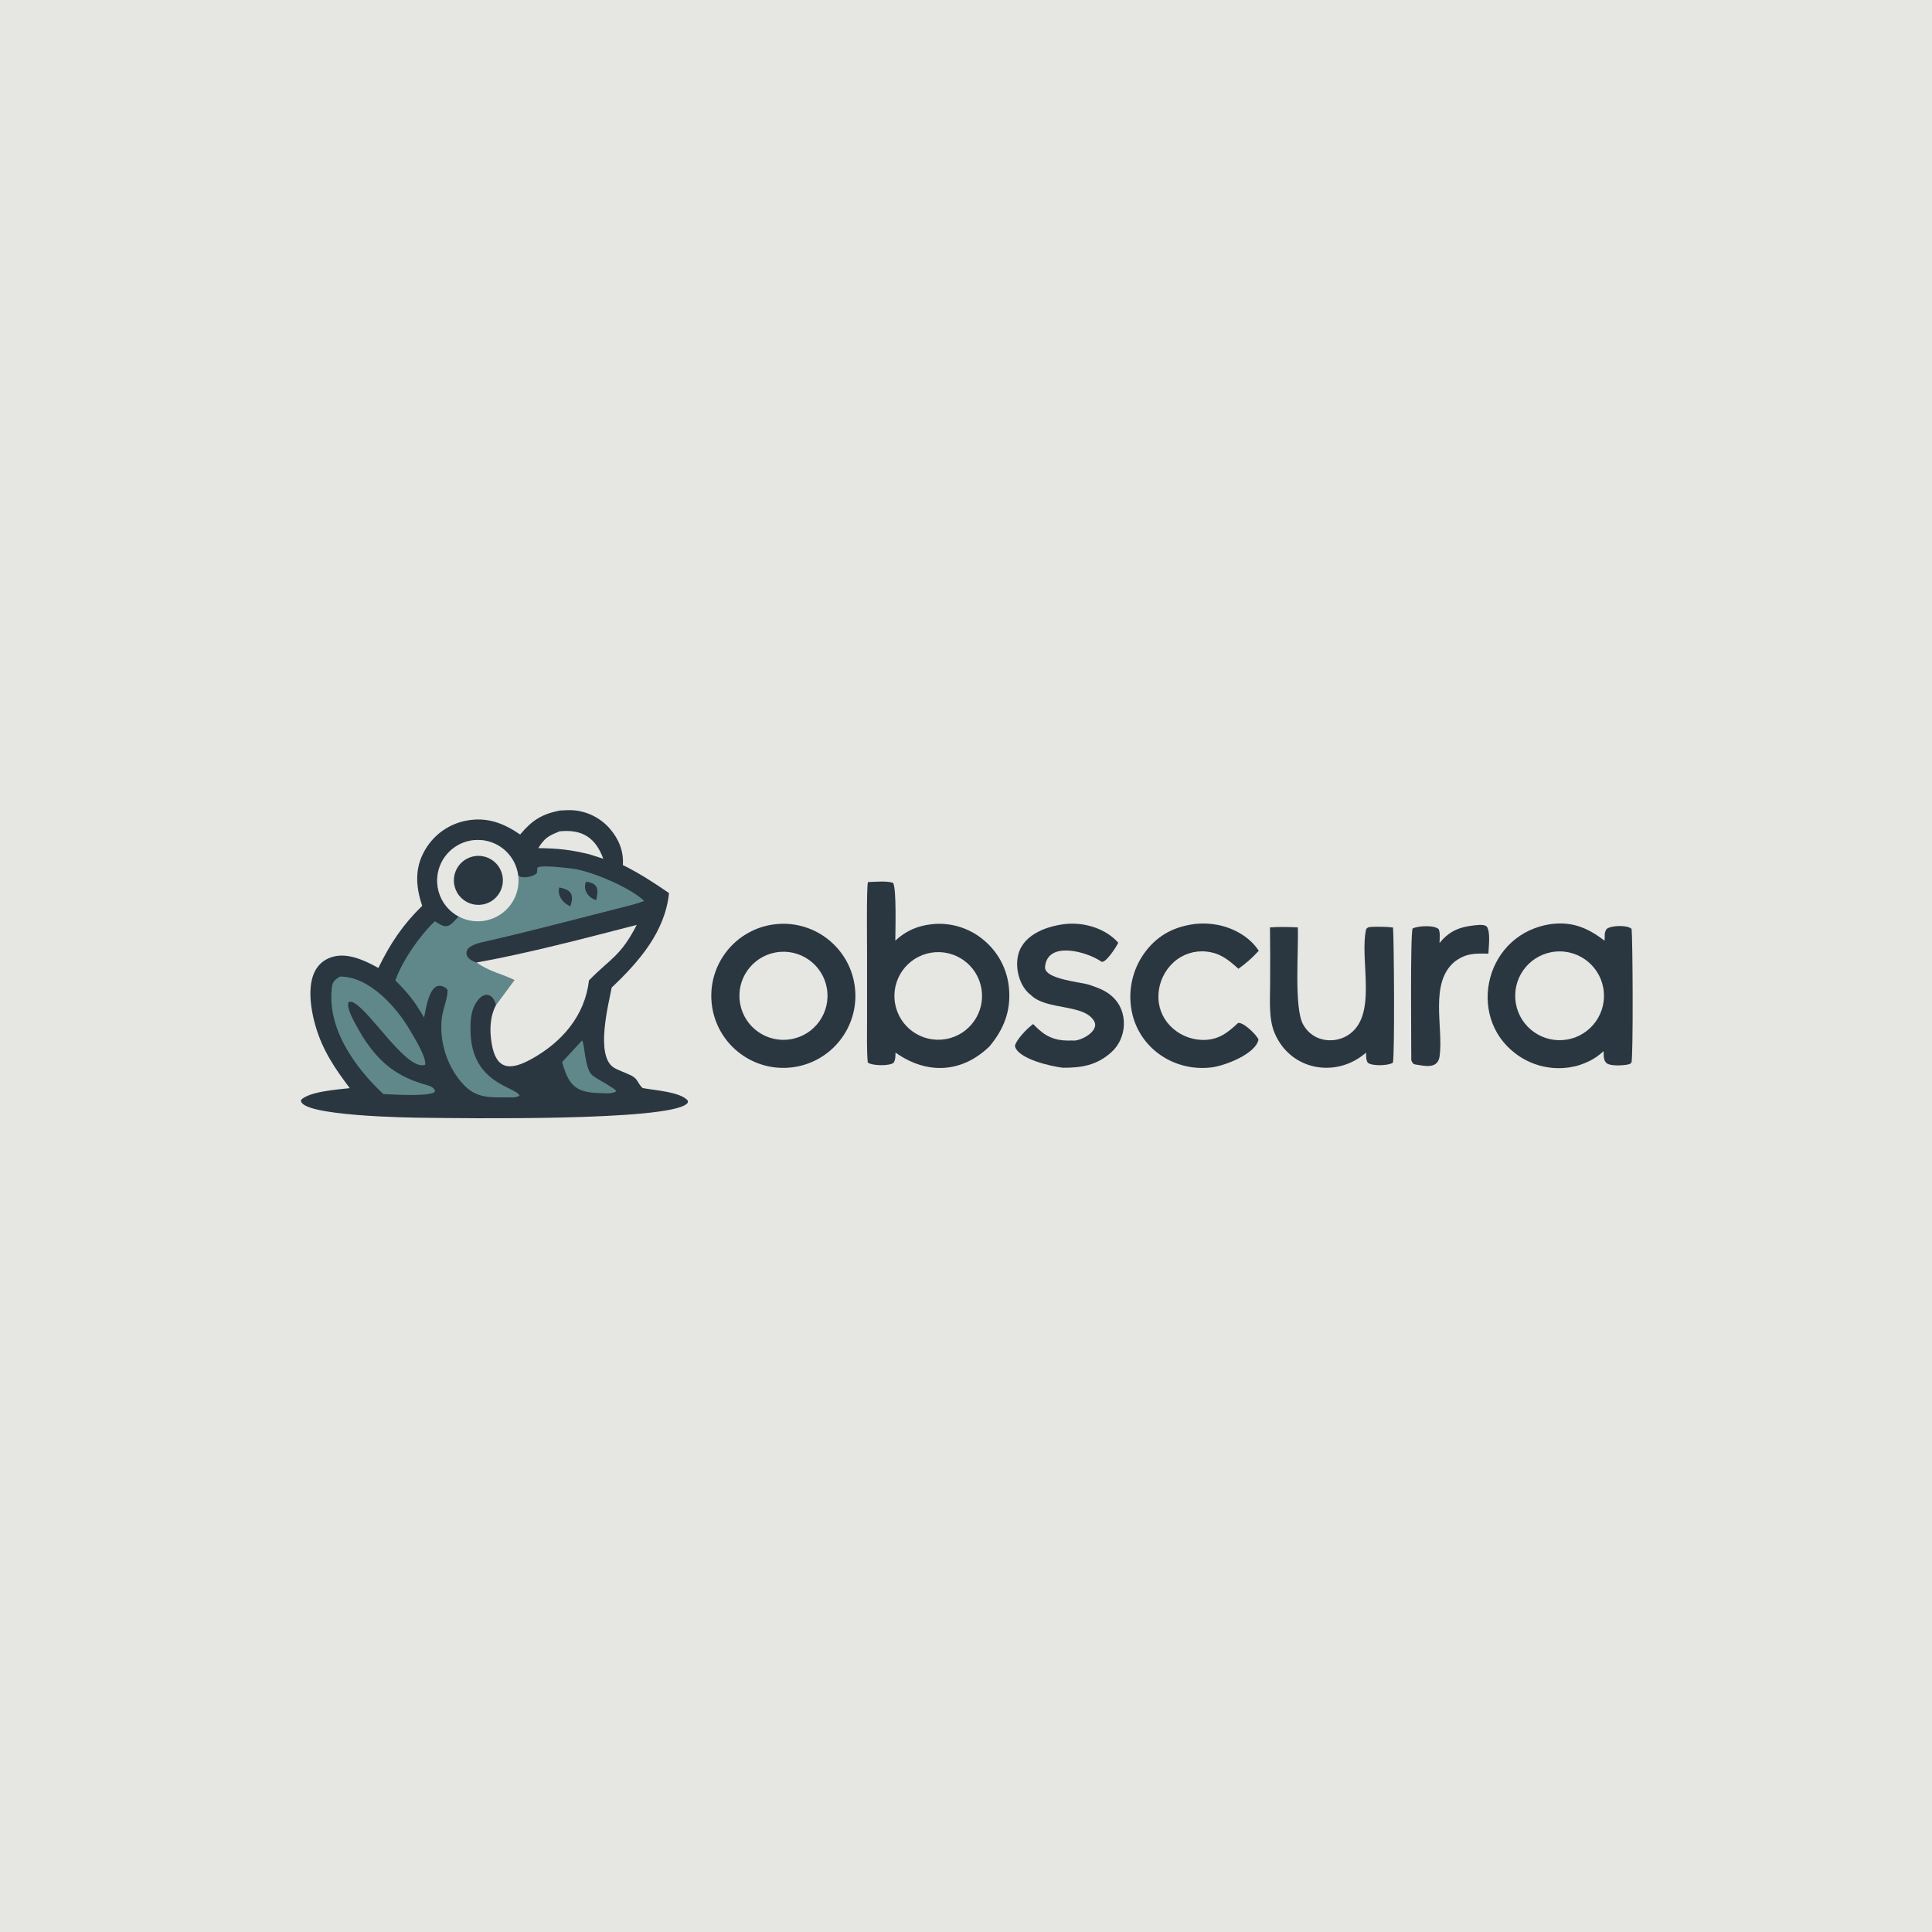
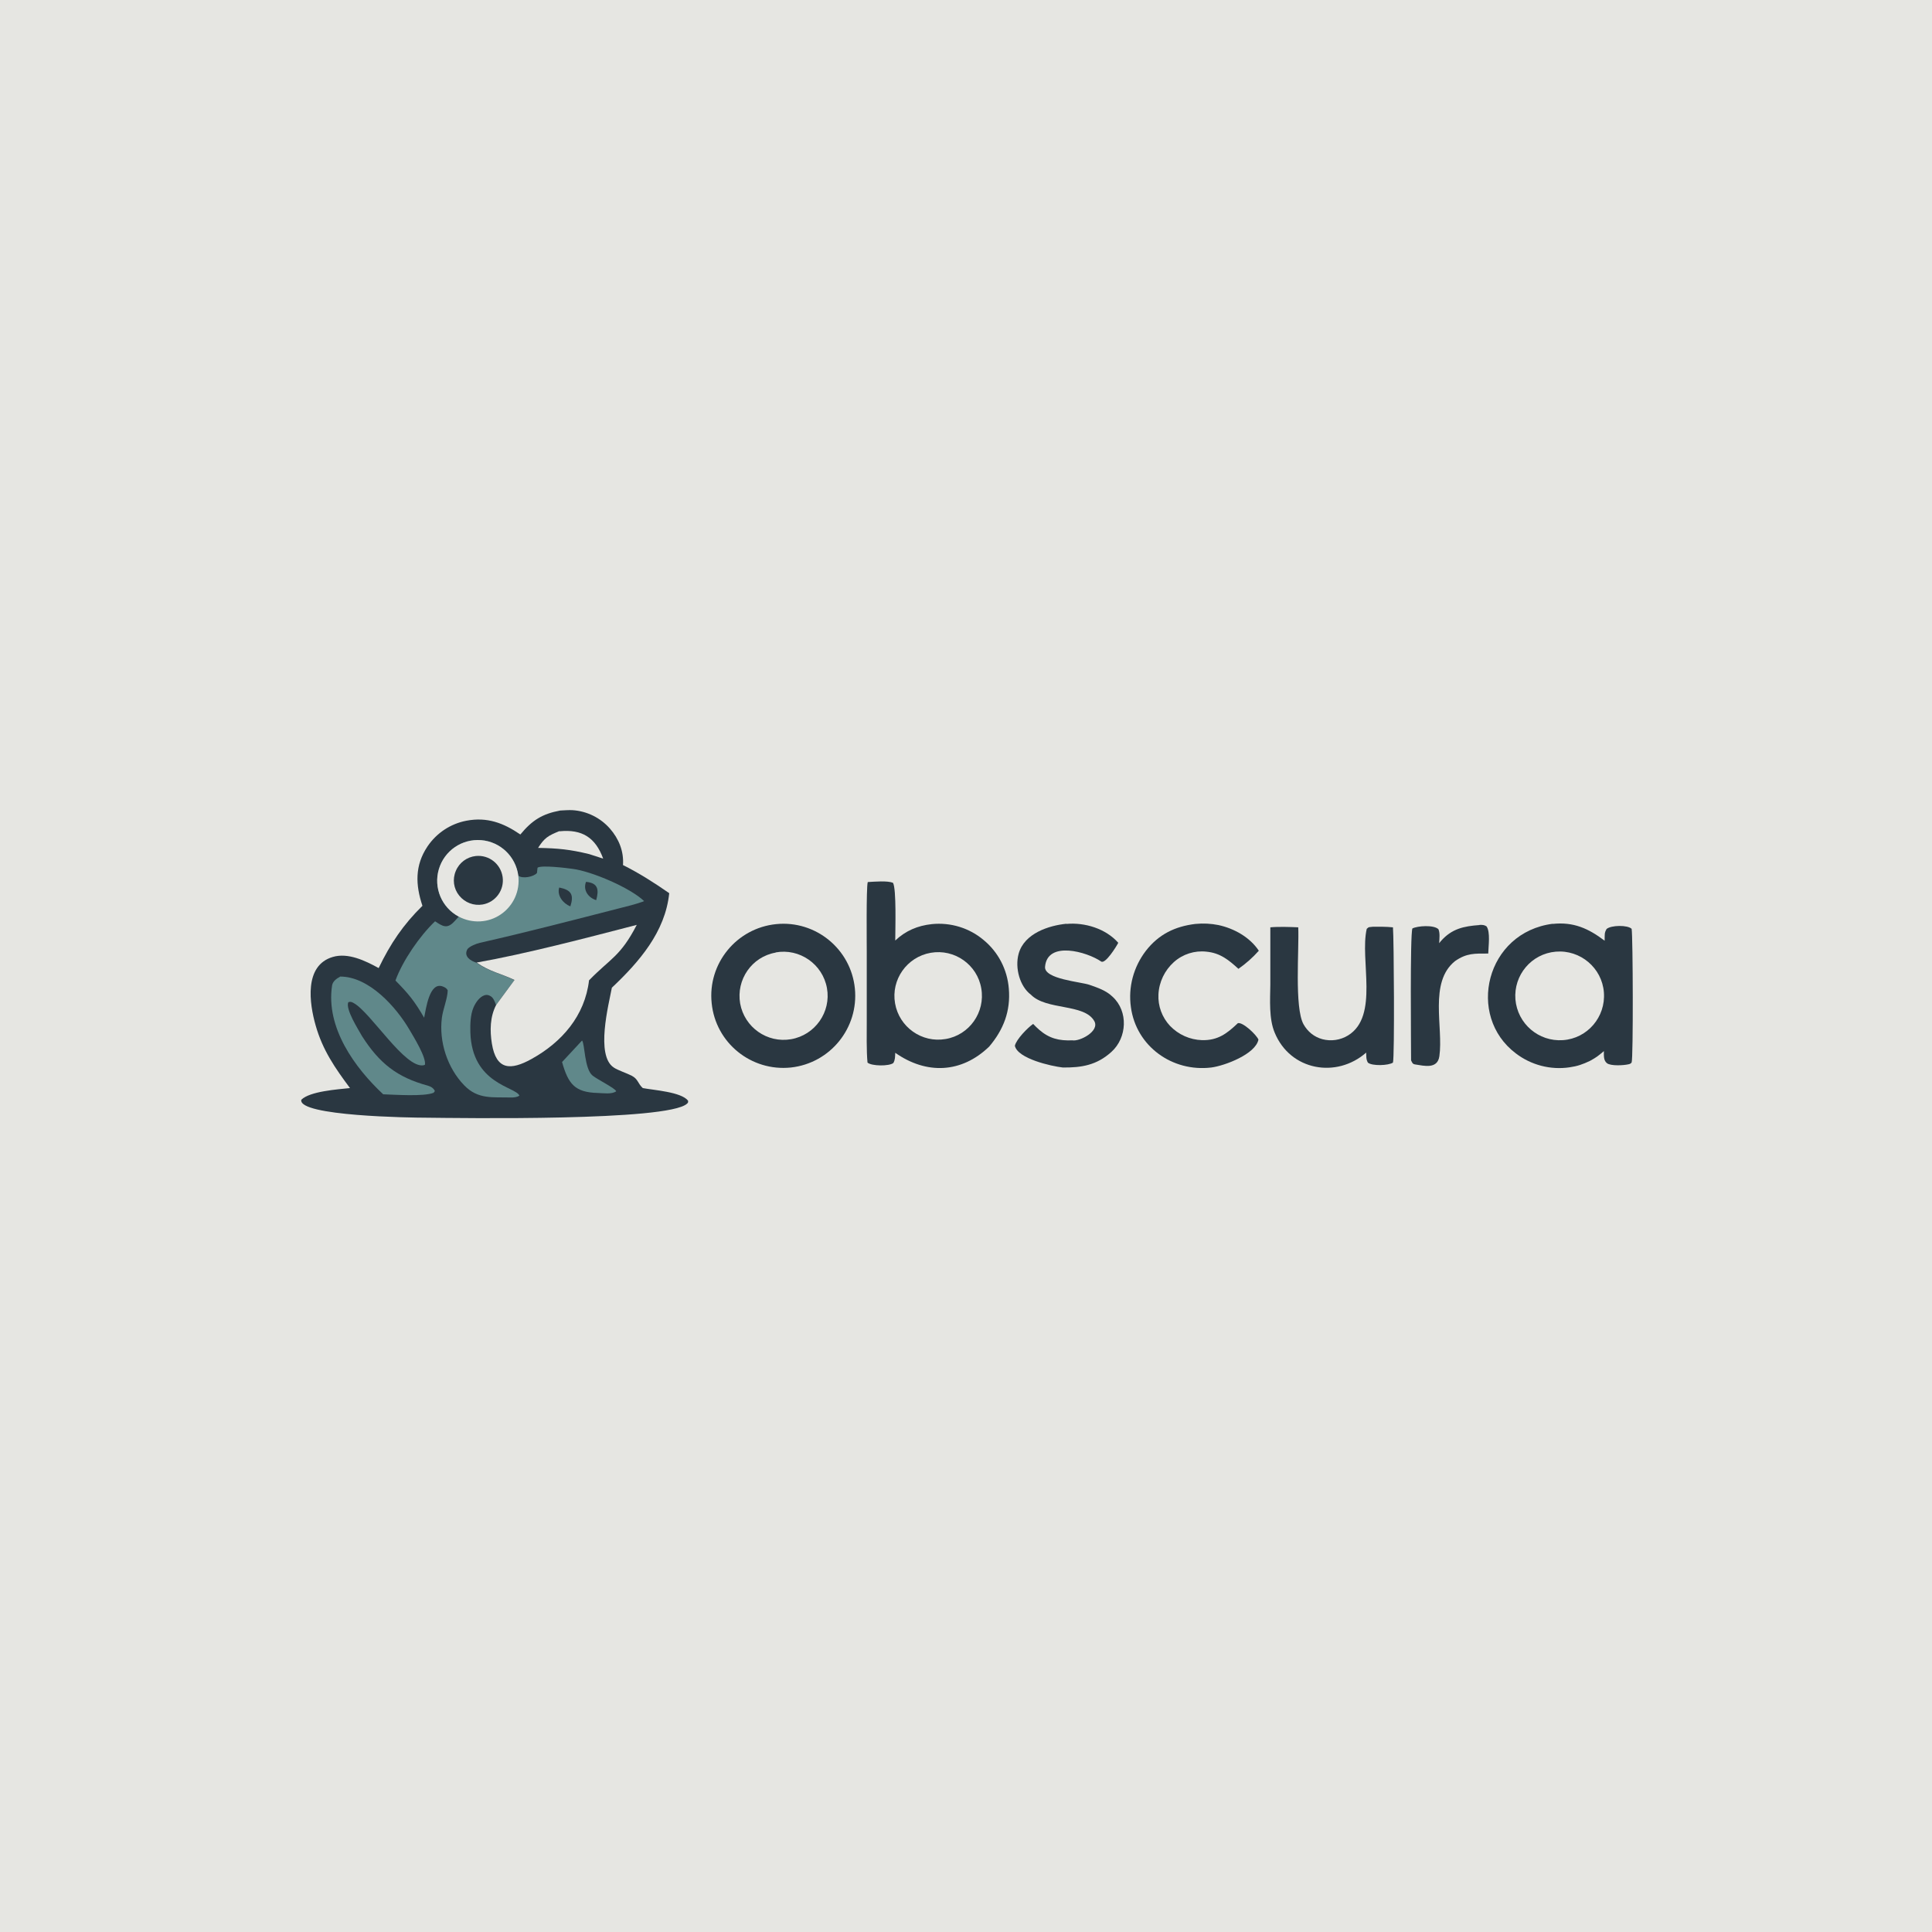
- <svg xmlns="http://www.w3.org/2000/svg" version="1.1" style="display: block;" viewBox="0 0 2048 2048" width="1024" height="1024" preserveAspectRatio="none">
-   <path transform="translate(0,0)" fill="rgb(230,230,226)" d="M 0 0 L 2048 0 L 2048 2048 L 0 2048 L 0 0 z" />
-   <path transform="translate(0,0)" fill="rgb(42,55,65)" d="M 593.582 859.191 C 597.419 858.98 602.987 858.612 606.728 858.854 C 622.072 859.771 636.4 866.832 646.474 878.442 C 655.889 889.275 661.322 902.5 660.26 916.991 C 677.458 925.515 693.412 935.803 709.187 946.709 C 704.953 987.915 677.157 1019.63 648.409 1046.85 C 645.031 1064.77 630.916 1118.6 650.423 1131.52 C 654.809 1134.43 663.909 1137.35 669.615 1140.35 C 676.424 1143.93 675.878 1148.55 681.22 1153.37 C 692.454 1155.64 722.098 1157.38 729.154 1166.85 C 729.069 1168.59 729.442 1168.76 728.047 1170.04 C 707.682 1188.64 488.349 1185.32 451.053 1184.91 C 436.6 1184.84 315.402 1183.23 319.169 1165.9 C 328.17 1156.95 357.509 1154.98 370.769 1153.49 C 354.894 1132.37 341.832 1113.34 334.31 1087.01 C 327.752 1064.05 321.785 1023.34 352.522 1014.32 C 368.739 1009.57 386.982 1018.24 401.091 1026.09 C 413.56 1000.26 427.126 980.115 447.562 960.184 C 440.071 937.982 439.36 917.38 452.929 897.187 C 462.493 883.002 477.308 873.205 494.105 869.958 C 516.079 865.726 533.572 872.428 551.386 884.626 C 563.832 869.674 574.402 862.88 593.582 859.191 z" />
-   <path transform="translate(0,0)" fill="rgb(96,136,138)" d="M 486.193 971.534 C 468.178 961.905 459.391 940.956 465.146 921.356 C 470.901 901.756 489.619 888.883 509.98 890.522 C 530.342 892.161 546.76 907.861 549.306 928.129 C 553.554 931.811 565.522 929.554 569.195 925.402 L 569.702 919.708 C 573.998 916.66 600.903 920.079 606.79 920.815 C 627.306 923.38 668.27 941.019 682.883 955.057 L 681.506 955.562 C 673.521 958.445 664.958 960.471 656.704 962.577 C 607.542 975.12 558.482 988.073 508.998 999.275 C 505.375 1000.1 498.158 1002.85 495.826 1005.97 C 491.27 1013.71 499.264 1018.59 505.014 1020.33 C 519.419 1030.38 530.806 1031.82 545.339 1038.9 L 525.874 1065.24 C 524.843 1062.2 523.228 1057.83 520.413 1056.02 C 518.3 1054.66 516.131 1054.11 513.665 1054.87 C 508.165 1056.58 504.304 1062.75 502.163 1067.71 C 498.763 1075.57 498.537 1085.68 498.776 1094.17 C 500.328 1149.28 546.764 1151.77 550.742 1161.42 C 548.194 1163.18 544.785 1163.43 541.691 1163.34 C 522.686 1162.8 506.826 1165.73 492.037 1150.43 C 474.33 1132.12 465.289 1104.21 468.373 1079 C 469.516 1069.66 474.453 1058.67 474.504 1049.71 C 473.299 1047.45 471.878 1046.64 469.551 1045.72 C 455.107 1039.95 451.596 1069.36 449.547 1078.66 C 439.288 1061.07 433.135 1053.43 419.104 1039.26 C 426.609 1018.18 444.858 991.892 461.013 976.525 C 468.874 981.655 473.517 984.969 480.914 977.108 L 486.193 971.534 z" />
-   <path transform="translate(0,0)" fill="rgb(230,230,226)" d="M 486.193 971.534 C 468.178 961.905 459.391 940.956 465.146 921.356 C 470.901 901.756 489.619 888.883 509.98 890.522 C 530.342 892.161 546.76 907.861 549.306 928.129 C 551.316 944.122 544.238 959.901 530.956 969.035 C 517.675 978.169 500.408 979.133 486.193 971.534 z" />
-   <path transform="translate(0,0)" fill="rgb(42,55,65)" d="M 504.404 907.386 C 518.33 905.938 530.898 915.785 532.825 929.652 C 534.752 943.519 525.345 956.419 511.553 958.824 C 502.198 960.455 492.698 956.852 486.777 949.427 C 480.856 942.003 479.457 931.939 483.129 923.182 C 486.801 914.424 494.959 908.367 504.404 907.386 z" />
-   <path transform="translate(0,0)" fill="rgb(42,55,65)" d="M 592.875 940.705 C 605.74 943.292 608.752 948.303 604.628 960.665 C 596.983 957.705 590.308 949.209 592.875 940.705 z" />
-   <path transform="translate(0,0)" fill="rgb(42,55,65)" d="M 621.103 934.745 C 634.098 935.906 634.827 943.133 631.932 954.209 C 623.484 951.523 617.743 943.528 621.103 934.745 z" />
-   <path transform="translate(0,0)" fill="rgb(230,230,226)" d="M 505.014 1020.33 C 557.934 1010.95 621.72 994.182 674.98 980.422 C 657.644 1014.07 647.29 1015.72 624.352 1039.25 C 619.989 1076.86 595.627 1104.79 563.275 1122.67 C 541.239 1134.86 525.924 1134.61 521.203 1106.2 C 518.904 1092.36 519.177 1077.87 525.874 1065.24 L 545.339 1038.9 C 530.806 1031.82 519.419 1030.38 505.014 1020.33 z" />
-   <path transform="translate(0,0)" fill="rgb(96,136,138)" d="M 360.491 1035.22 C 391.181 1034.95 420.185 1067.45 434.384 1091.75 C 438.549 1098.88 452.473 1121.2 450.649 1128.74 C 450.282 1128.85 449.924 1128.99 449.548 1129.07 C 429.762 1133.05 393.316 1072.95 375.211 1063.05 C 373.007 1061.84 371.894 1061.5 369.513 1062.23 C 366.227 1069.61 380.086 1091.08 384.061 1098.27 C 402.377 1127.16 421.235 1141.8 453.617 1150.58 C 457.027 1151.5 459.777 1153.13 461.276 1156.39 L 459.839 1158.25 C 449.497 1162.38 418.671 1160.23 406.431 1159.8 C 376.478 1131.8 345.412 1089.26 352.156 1044.61 C 352.814 1040.26 356.827 1037.16 360.491 1035.22 z" />
-   <path transform="translate(0,0)" fill="rgb(96,136,138)" d="M 617.025 1102.92 C 620.008 1106.41 619.476 1133.15 628.241 1140.19 C 633.432 1144.36 652.326 1153.64 653.238 1156.74 C 648.731 1160.07 639.794 1158.8 633.839 1158.58 C 609.196 1157.96 602.344 1148.9 595.881 1125.79 C 602.974 1118.21 610.022 1110.58 617.025 1102.92 z" />
-   <path transform="translate(0,0)" fill="rgb(230,230,226)" d="M 593.231 881.261 C 617.014 878.782 631.3 887.843 639.518 910.324 L 624.759 905.592 C 604.165 900.63 591.806 899.347 570.586 899.04 C 577.432 888.169 581.383 885.96 593.231 881.261 z" />
-   <path transform="translate(0,0)" fill="rgb(42,55,65)" d="M 920.042 935.067 C 927.206 934.758 940.641 933.527 946.74 935.937 C 950.475 942.334 949.084 986.392 949.071 997.112 C 960.111 986.748 972.871 981.286 987.918 979.679 C 1007.7 977.585 1027.49 983.639 1042.71 996.446 C 1058.24 1009.29 1067.94 1027.86 1069.6 1047.95 C 1071.69 1071.82 1063.96 1091.26 1048.81 1109.3 C 1019.33 1137.79 982.278 1139.18 949.304 1115.81 C 949.087 1120.04 949.394 1123.06 947.237 1126.62 C 942.842 1130.15 924.331 1129.94 919.862 1126.27 C 918.653 1114.07 919.117 1094.6 919.109 1081.74 L 919.115 1009.08 C 919.12 999.245 918.447 941.648 920.042 935.067 z" />
-   <path transform="translate(0,0)" fill="rgb(230,230,226)" d="M 986.637 1009.97 C 1011.92 1005.59 1035.97 1022.55 1040.33 1047.84 C 1044.7 1073.12 1027.73 1097.16 1002.44 1101.51 C 977.163 1105.86 953.148 1088.91 948.787 1063.64 C 944.426 1038.36 961.369 1014.34 986.637 1009.97 z" />
-   <path transform="translate(0,0)" fill="rgb(42,55,65)" d="M 1645.74 979.363 C 1667.97 976.996 1683.78 984.141 1700.93 997.169 L 1701.05 993.975 C 1701.19 989.29 1700.71 988.868 1702.98 984.87 C 1707.72 980.71 1725.28 980.445 1729.5 984.614 C 1730.81 992.771 1731.38 1122.19 1729.38 1126.26 C 1728.75 1127.54 1727.24 1128.03 1725.94 1128.34 C 1720.99 1129.54 1707.05 1130.29 1703.17 1127.08 C 1699.47 1124.03 1700.02 1118.62 1699.94 1114.3 C 1693.56 1119.69 1692.38 1120.67 1685.13 1124.62 C 1677.58 1128.22 1671.84 1130.21 1663.47 1131.48 C 1643.24 1134.49 1622.66 1129.17 1606.42 1116.75 C 1553.71 1076.97 1574.71 988.264 1645.74 979.363 z" />
-   <path transform="translate(0,0)" fill="rgb(230,230,226)" d="M 1649.15 1008.7 C 1675.17 1006.44 1698.06 1025.8 1700.14 1051.83 C 1702.23 1077.87 1682.71 1100.62 1656.67 1102.52 C 1630.87 1104.41 1608.38 1085.13 1606.32 1059.34 C 1604.25 1033.56 1623.38 1010.94 1649.15 1008.7 z" />
-   <path transform="translate(0,0)" fill="rgb(42,55,65)" d="M 822.868 979.618 C 864.734 975.481 902.062 1005.98 906.357 1047.83 C 910.652 1089.68 880.296 1127.12 838.463 1131.57 C 796.405 1136.05 758.717 1105.5 754.399 1063.42 C 750.081 1021.35 780.778 983.776 822.868 979.618 z" />
-   <path transform="translate(0,0)" fill="rgb(230,230,226)" d="M 822.169 1009.64 C 847.624 1005.02 871.981 1021.98 876.489 1047.45 C 880.998 1072.93 863.94 1097.21 838.448 1101.61 C 813.106 1105.99 788.997 1089.05 784.515 1063.73 C 780.033 1038.41 796.866 1014.23 822.169 1009.64 z" />
-   <path transform="translate(0,0)" fill="rgb(42,55,65)" d="M 1454.7 982.492 C 1463.2 982.331 1468.3 982.262 1476.67 983.178 C 1477.71 995.586 1478.55 1119.93 1476.5 1126.55 C 1471.74 1129.71 1454.38 1130.36 1449.86 1126.49 C 1447.87 1122.98 1448.21 1119.92 1448.07 1115.81 C 1416.61 1143.4 1367.7 1134.95 1351 1094.71 C 1344.81 1079.81 1346.27 1060.05 1346.39 1043.98 C 1346.53 1023.68 1346.47 1003.39 1346.22 983.091 C 1354.37 982.345 1367.71 982.639 1375.73 983.055 C 1376.74 1006.78 1371.52 1068.14 1381.34 1085.95 C 1385.65 1093.74 1392.63 1099.43 1401.28 1101.66 C 1410.5 1104.03 1420.29 1102.58 1428.42 1097.63 C 1461.56 1077.32 1440.54 1017.5 1448.24 984.712 C 1450.89 982.289 1450.35 983.054 1454.7 982.492 z" />
-   <path transform="translate(0,0)" fill="rgb(42,55,65)" d="M 1130.43 979.392 C 1150 977.617 1172.25 984.426 1185.42 999.355 C 1183.49 1003.4 1171.64 1022.27 1167.28 1019.22 C 1152.58 1008.96 1110.31 996.769 1107.8 1024.91 C 1106.62 1038.16 1146.23 1040.96 1155.02 1044.04 C 1163.56 1047.03 1172.52 1050.04 1179.43 1056.71 C 1196.15 1072.09 1194.9 1100.16 1178.32 1115.19 C 1162.71 1129.34 1146.55 1131.95 1126.62 1131.85 C 1114.22 1130.42 1078.87 1122.5 1075.84 1108.8 C 1077.24 1101.97 1089.56 1089.4 1095.21 1085.54 C 1097.24 1087.71 1099.38 1089.78 1101.6 1091.74 C 1112.15 1101.03 1122.64 1103.63 1136.75 1102.96 C 1144.29 1104.44 1165.96 1093.32 1159.87 1082.54 C 1149.26 1063.78 1109.05 1071.27 1092.62 1054.61 C 1080.97 1046.08 1075.42 1026.32 1079.57 1011.27 C 1085.58 989.451 1111.91 981.197 1130.43 979.392 z" />
-   <path transform="translate(0,0)" fill="rgb(42,55,65)" d="M 1267.44 979.351 C 1275.51 978.557 1283.66 978.968 1291.61 980.569 C 1308.3 984.076 1324.87 993.328 1334.32 1007.84 C 1327.88 1015 1320.65 1021.41 1312.77 1026.95 C 1302.37 1017.57 1293.59 1010.23 1278.83 1008.71 C 1266.34 1007.37 1253.86 1011.36 1244.46 1019.7 C 1234.61 1028.49 1228.69 1040.85 1228 1054.03 C 1227.3 1066.31 1231.72 1078.33 1240.21 1087.23 C 1249.12 1096.53 1261.33 1101.97 1274.22 1102.37 C 1291.14 1102.76 1300.9 1095.19 1312.32 1084.46 C 1317.57 1082.97 1331.85 1096.63 1334.05 1101.95 C 1331.13 1117.28 1298.23 1129.82 1284.13 1131.51 C 1242.95 1136.45 1204.59 1109.2 1198.94 1067.48 C 1196.01 1046.31 1201.73 1024.84 1214.83 1007.94 C 1228.51 990.403 1245.76 982.028 1267.44 979.351 z" />
-   <path transform="translate(0,0)" fill="rgb(42,55,65)" d="M 1568.69 980.401 C 1571.76 980.584 1573.4 980.368 1575.97 982.06 C 1580.22 988.024 1578.07 1002.94 1577.76 1010.87 C 1563.43 1010.73 1554.88 1010.18 1542.58 1018.93 C 1514.59 1041.36 1530.36 1089.07 1526.03 1119.73 C 1524.06 1133.7 1509.92 1129.87 1500.61 1128.44 C 1497.37 1127.94 1497.28 1126.4 1496.02 1123.95 C 1496.11 1108.59 1494.8 991.111 1497.44 984.235 C 1503.07 981.431 1520.07 980.324 1525.07 984.95 C 1526.88 989.212 1526.11 994.828 1525.93 999.679 C 1526.55 998.931 1527.18 998.191 1527.82 997.459 C 1539.43 984.254 1552.32 981.572 1568.69 980.401 z" />
+ <svg xmlns="http://www.w3.org/2000/svg" id="Layer_1" version="1.1" viewBox="0 0 1024 1024">
+   <defs>
+     <style>
+       .st0 {
+         fill: #e6e6e2;
+       }
+ 
+       .st1 {
+         fill: #2a3741;
+       }
+ 
+       .st2 {
+         fill: #60888a;
+       }
+     </style>
+   </defs>
+   <path class="st0" d="M0,0h1024v1024H0V0Z" />
+   <path class="st1" d="M296.8,429.6c1.9-.1,4.7-.3,6.6-.2,7.7.5,14.8,4,19.9,9.8,4.7,5.4,7.4,12,6.9,19.3,8.6,4.3,16.6,9.4,24.5,14.9-2.1,20.6-16,36.5-30.4,50.1-1.7,9-8.7,35.9,1,42.3,2.2,1.5,6.7,2.9,9.6,4.4,3.4,1.8,3.1,4.1,5.8,6.5,5.6,1.1,20.4,2,24,6.7,0,.9.1,1-.6,1.6-10.2,9.3-119.8,7.6-138.5,7.4-7.2,0-67.8-.8-65.9-9.5,4.5-4.5,19.2-5.5,25.8-6.2-7.9-10.6-14.5-20.1-18.2-33.2-3.3-11.5-6.3-31.8,9.1-36.3,8.1-2.4,17.2,2,24.3,5.9,6.2-12.9,13-23,23.2-33-3.7-11.1-4.1-21.4,2.7-31.5,4.8-7.1,12.2-12,20.6-13.6,11-2.1,19.7,1.2,28.6,7.3,6.2-7.5,11.5-10.9,21.1-12.7Z" />
+   <path class="st2" d="M243.1,485.8c-9-4.8-13.4-15.3-10.5-25.1,2.9-9.8,12.2-16.2,22.4-15.4,10.2.8,18.4,8.7,19.7,18.8,2.1,1.8,8.1.7,9.9-1.4l.3-2.8c2.1-1.5,15.6.2,18.5.6,10.3,1.3,30.7,10.1,38,17.1l-.7.3c-4,1.4-8.3,2.5-12.4,3.5-24.6,6.3-49.1,12.7-73.9,18.3-1.8.4-5.4,1.8-6.6,3.3-2.3,3.9,1.7,6.3,4.6,7.2,7.2,5,12.9,5.7,20.2,9.3l-9.7,13.2c-.5-1.5-1.3-3.7-2.7-4.6-1.1-.7-2.1-1-3.4-.6-2.7.9-4.7,3.9-5.8,6.4-1.7,3.9-1.8,9-1.7,13.2.8,27.6,24,28.8,26,33.6-1.3.9-3,1-4.5,1-9.5-.3-17.4,1.2-24.8-6.5-8.9-9.2-13.4-23.1-11.8-35.7.6-4.7,3-10.2,3.1-14.6-.6-1.1-1.3-1.5-2.5-2-7.2-2.9-9,11.8-10,16.5-5.1-8.8-8.2-12.6-15.2-19.7,3.8-10.5,12.9-23.7,21-31.4,3.9,2.6,6.3,4.2,10,.3l2.6-2.8Z" />
+   <path class="st0" d="M243.1,485.8c-9-4.8-13.4-15.3-10.5-25.1,2.9-9.8,12.2-16.2,22.4-15.4,10.2.8,18.4,8.7,19.7,18.8,1,8-2.5,15.9-9.2,20.5-6.6,4.6-15.3,5-22.4,1.2Z" />
+   <path class="st1" d="M252.2,453.7c7-.7,13.2,4.2,14.2,11.1s-3.7,13.4-10.6,14.6c-4.7.8-9.4-1-12.4-4.7-3-3.7-3.7-8.7-1.8-13.1,1.8-4.4,5.9-7.4,10.6-7.9Z" />
+   <path class="st1" d="M296.4,470.4c6.4,1.3,7.9,3.8,5.9,10-3.8-1.5-7.2-5.7-5.9-10Z" />
+   <path class="st1" d="M310.6,467.4c6.5.6,6.9,4.2,5.4,9.7-4.2-1.3-7.1-5.3-5.4-9.7Z" />
+   <path class="st0" d="M252.5,510.2c26.5-4.7,58.4-13.1,85-20-8.7,16.8-13.8,17.6-25.3,29.4-2.2,18.8-14.4,32.8-30.5,41.7-11,6.1-18.7,6-21-8.2-1.1-6.9-1-14.2,2.3-20.5l9.7-13.2c-7.3-3.5-13-4.3-20.2-9.3Z" />
+   <path class="st2" d="M180.2,517.6c15.3-.1,29.8,16.1,36.9,28.3,2.1,3.6,9,14.7,8.1,18.5-.2,0-.4.1-.6.2-9.9,2-28.1-28.1-37.2-33-1.1-.6-1.7-.8-2.8-.4-1.6,3.7,5.3,14.4,7.3,18,9.2,14.4,18.6,21.8,34.8,26.2,1.7.5,3.1,1.3,3.8,2.9l-.7.9c-5.2,2.1-20.6,1-26.7.8-15-14-30.5-35.3-27.1-57.6.3-2.2,2.3-3.7,4.2-4.7Z" />
+   <path class="st2" d="M308.5,551.5c1.5,1.7,1.2,15.1,5.6,18.6,2.6,2.1,12,6.7,12.5,8.3-2.3,1.7-6.7,1-9.7.9-12.3-.3-15.7-4.8-19-16.4,3.5-3.8,7.1-7.6,10.6-11.4Z" />
+   <path class="st0" d="M296.6,440.6c11.9-1.2,19,3.3,23.1,14.5l-7.4-2.4c-10.3-2.5-16.5-3.1-27.1-3.3,3.4-5.4,5.4-6.5,11.3-8.9Z" />
+   <path class="st1" d="M460,467.5c3.6-.2,10.3-.8,13.3.4,1.9,3.2,1.2,25.2,1.2,30.6,5.5-5.2,11.9-7.9,19.4-8.7,9.9-1,19.8,2,27.4,8.4,7.8,6.4,12.6,15.7,13.4,25.8,1,11.9-2.8,21.7-10.4,30.7-14.7,14.2-33.3,14.9-49.8,3.3-.1,2.1,0,3.6-1,5.4-2.2,1.8-11.5,1.7-13.7-.2-.6-6.1-.4-15.8-.4-22.3v-36.3c0-4.9-.3-33.7.5-37Z" />
+   <path class="st0" d="M493.3,505c12.6-2.2,24.7,6.3,26.8,18.9,2.2,12.6-6.3,24.7-18.9,26.8-12.6,2.2-24.6-6.3-26.8-18.9-2.2-12.6,6.3-24.6,18.9-26.8Z" />
+   <path class="st1" d="M822.9,489.7c11.1-1.2,19,2.4,27.6,8.9v-1.6c.1-2.3-.1-2.6,1-4.6,2.4-2.1,11.2-2.2,13.3-.1.7,4.1.9,68.8,0,70.8-.3.6-1.1.9-1.7,1-2.5.6-9.4,1-11.4-.6-1.9-1.5-1.6-4.2-1.6-6.4-3.2,2.7-3.8,3.2-7.4,5.2-3.8,1.8-6.6,2.8-10.8,3.4-10.1,1.5-20.4-1.2-28.5-7.4-26.4-19.9-15.9-64.2,19.7-68.7Z" />
+   <path class="st0" d="M824.6,504.4c13-1.1,24.5,8.6,25.5,21.6,1,13-8.7,24.4-21.7,25.3-12.9.9-24.1-8.7-25.2-21.6-1-12.9,8.5-24.2,21.4-25.3Z" />
+   <path class="st1" d="M411.4,489.8c20.9-2.1,39.6,13.2,41.7,34.1,2.1,20.9-13,39.6-33.9,41.9-21,2.2-39.9-13-42-34.1-2.2-21,13.2-39.8,34.2-41.9Z" />
+   <path class="st0" d="M411.1,504.8c12.7-2.3,24.9,6.2,27.2,18.9,2.3,12.7-6.3,24.9-19,27.1-12.7,2.2-24.7-6.3-27-18.9-2.2-12.7,6.2-24.8,18.8-27Z" />
+   <path class="st1" d="M727.3,491.2c4.2,0,6.8-.1,11,.3.5,6.2.9,68.4,0,71.7-2.4,1.6-11.1,1.9-13.3,0-1-1.8-.8-3.3-.9-5.3-15.7,13.8-40.2,9.6-48.5-10.6-3.1-7.4-2.4-17.3-2.3-25.4,0-10.1,0-20.3,0-30.4,4.1-.4,10.7-.2,14.8,0,.5,11.9-2.1,42.5,2.8,51.4,2.2,3.9,5.6,6.7,10,7.9,4.6,1.2,9.5.5,13.6-2,16.6-10.2,6.1-40.1,9.9-56.5,1.3-1.2,1.1-.8,3.2-1.1Z" />
+   <path class="st1" d="M565.2,489.7c9.8-.9,20.9,2.5,27.5,10-1,2-6.9,11.5-9.1,9.9-7.4-5.1-28.5-11.2-29.7,2.8-.6,6.6,19.2,8,23.6,9.6,4.3,1.5,8.8,3,12.2,6.3,8.4,7.7,7.7,21.7-.6,29.2-7.8,7.1-15.9,8.4-25.8,8.3-6.2-.7-23.9-4.7-25.4-11.5.7-3.4,6.9-9.7,9.7-11.6,1,1.1,2.1,2.1,3.2,3.1,5.3,4.6,10.5,5.9,17.6,5.6,3.8.7,14.6-4.8,11.6-10.2-5.3-9.4-25.4-5.6-33.6-14-5.8-4.3-8.6-14.1-6.5-21.7,3-10.9,16.2-15,25.4-15.9Z" />
+   <path class="st1" d="M633.7,489.7c4-.4,8.1-.2,12.1.6,8.3,1.8,16.6,6.4,21.4,13.6-3.2,3.6-6.8,6.8-10.8,9.6-5.2-4.7-9.6-8.4-17-9.1-6.2-.7-12.5,1.3-17.2,5.5-4.9,4.4-7.9,10.6-8.2,17.2-.3,6.1,1.9,12.1,6.1,16.6,4.5,4.7,10.6,7.4,17,7.6,8.5.2,13.3-3.6,19-9,2.6-.7,9.8,6.1,10.9,8.7-1.5,7.7-17.9,13.9-25,14.8-20.6,2.5-39.8-11.2-42.6-32-1.5-10.6,1.4-21.3,7.9-29.8,6.8-8.8,15.5-13,26.3-14.3Z" />
+   <path class="st1" d="M784.3,490.2c1.5,0,2.4,0,3.6.8,2.1,3,1,10.4.9,14.4-7.2,0-11.4-.3-17.6,4-14,11.2-6.1,35.1-8.3,50.4-1,7-8.1,5.1-12.7,4.4-1.6-.2-1.7-1-2.3-2.2,0-7.7-.6-66.4.7-69.9,2.8-1.4,11.3-2,13.8.4.9,2.1.5,4.9.4,7.4.3-.4.6-.7.9-1.1,5.8-6.6,12.2-7.9,20.4-8.5Z" />
</svg>
